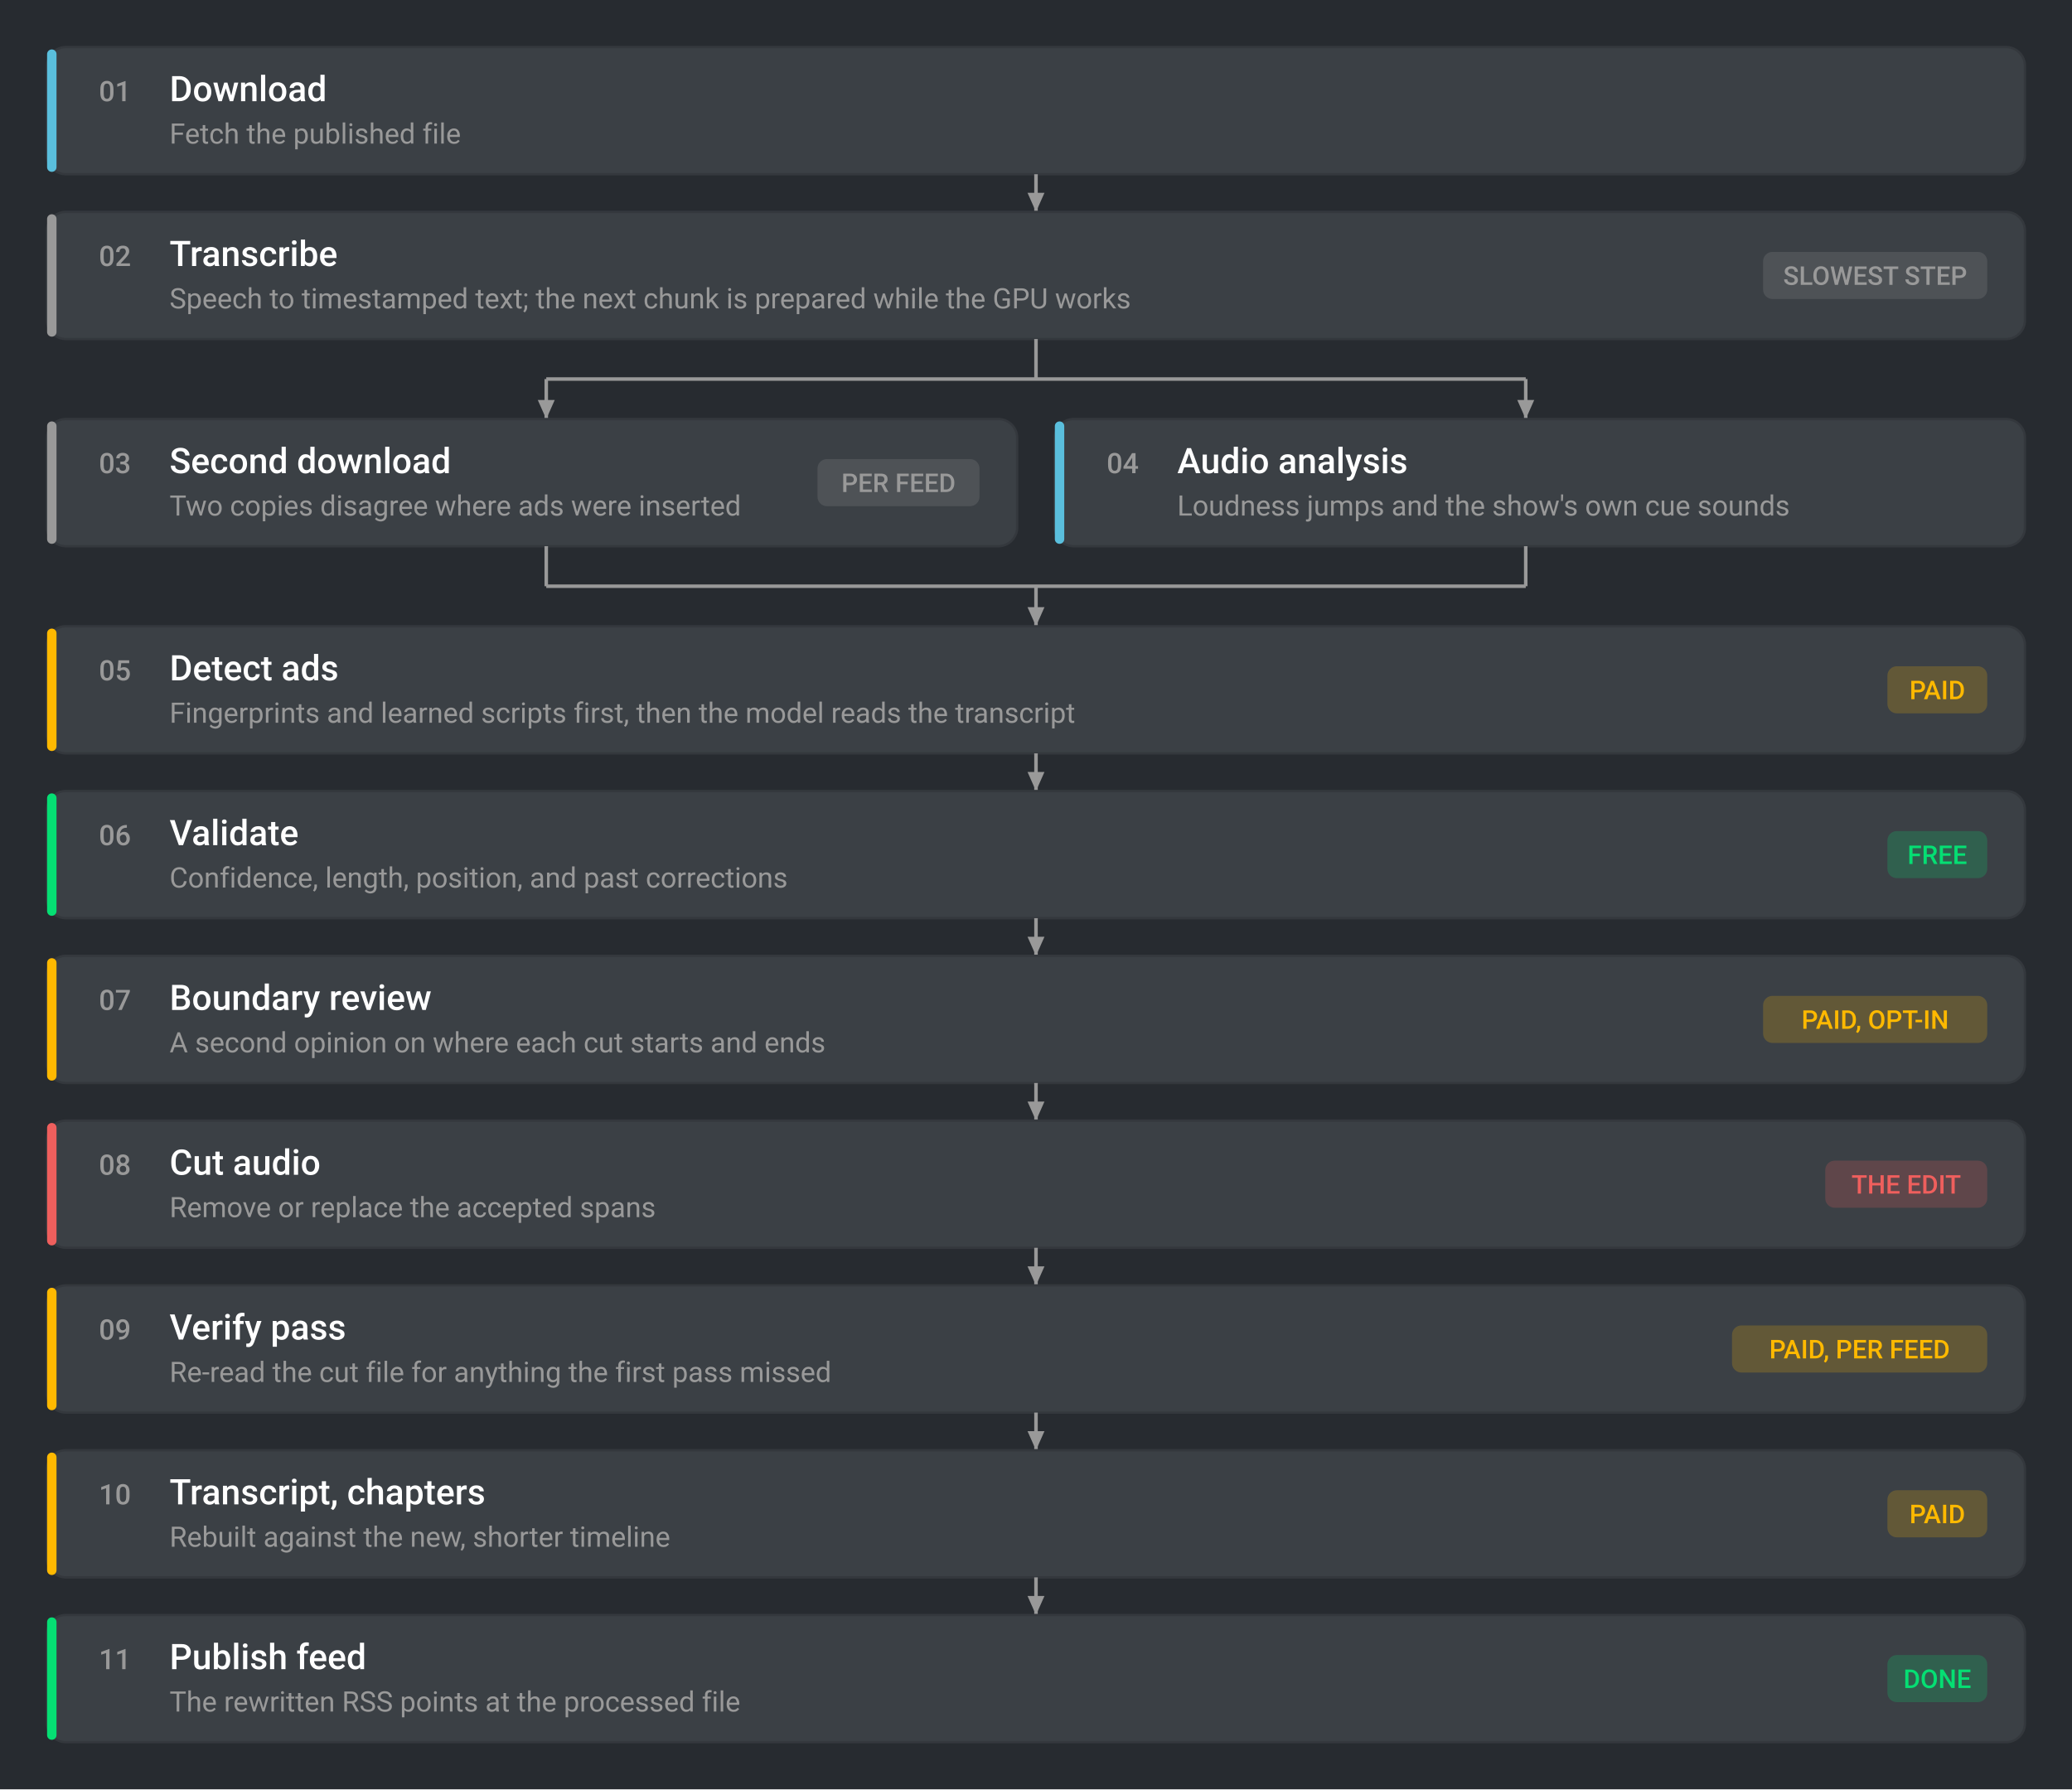
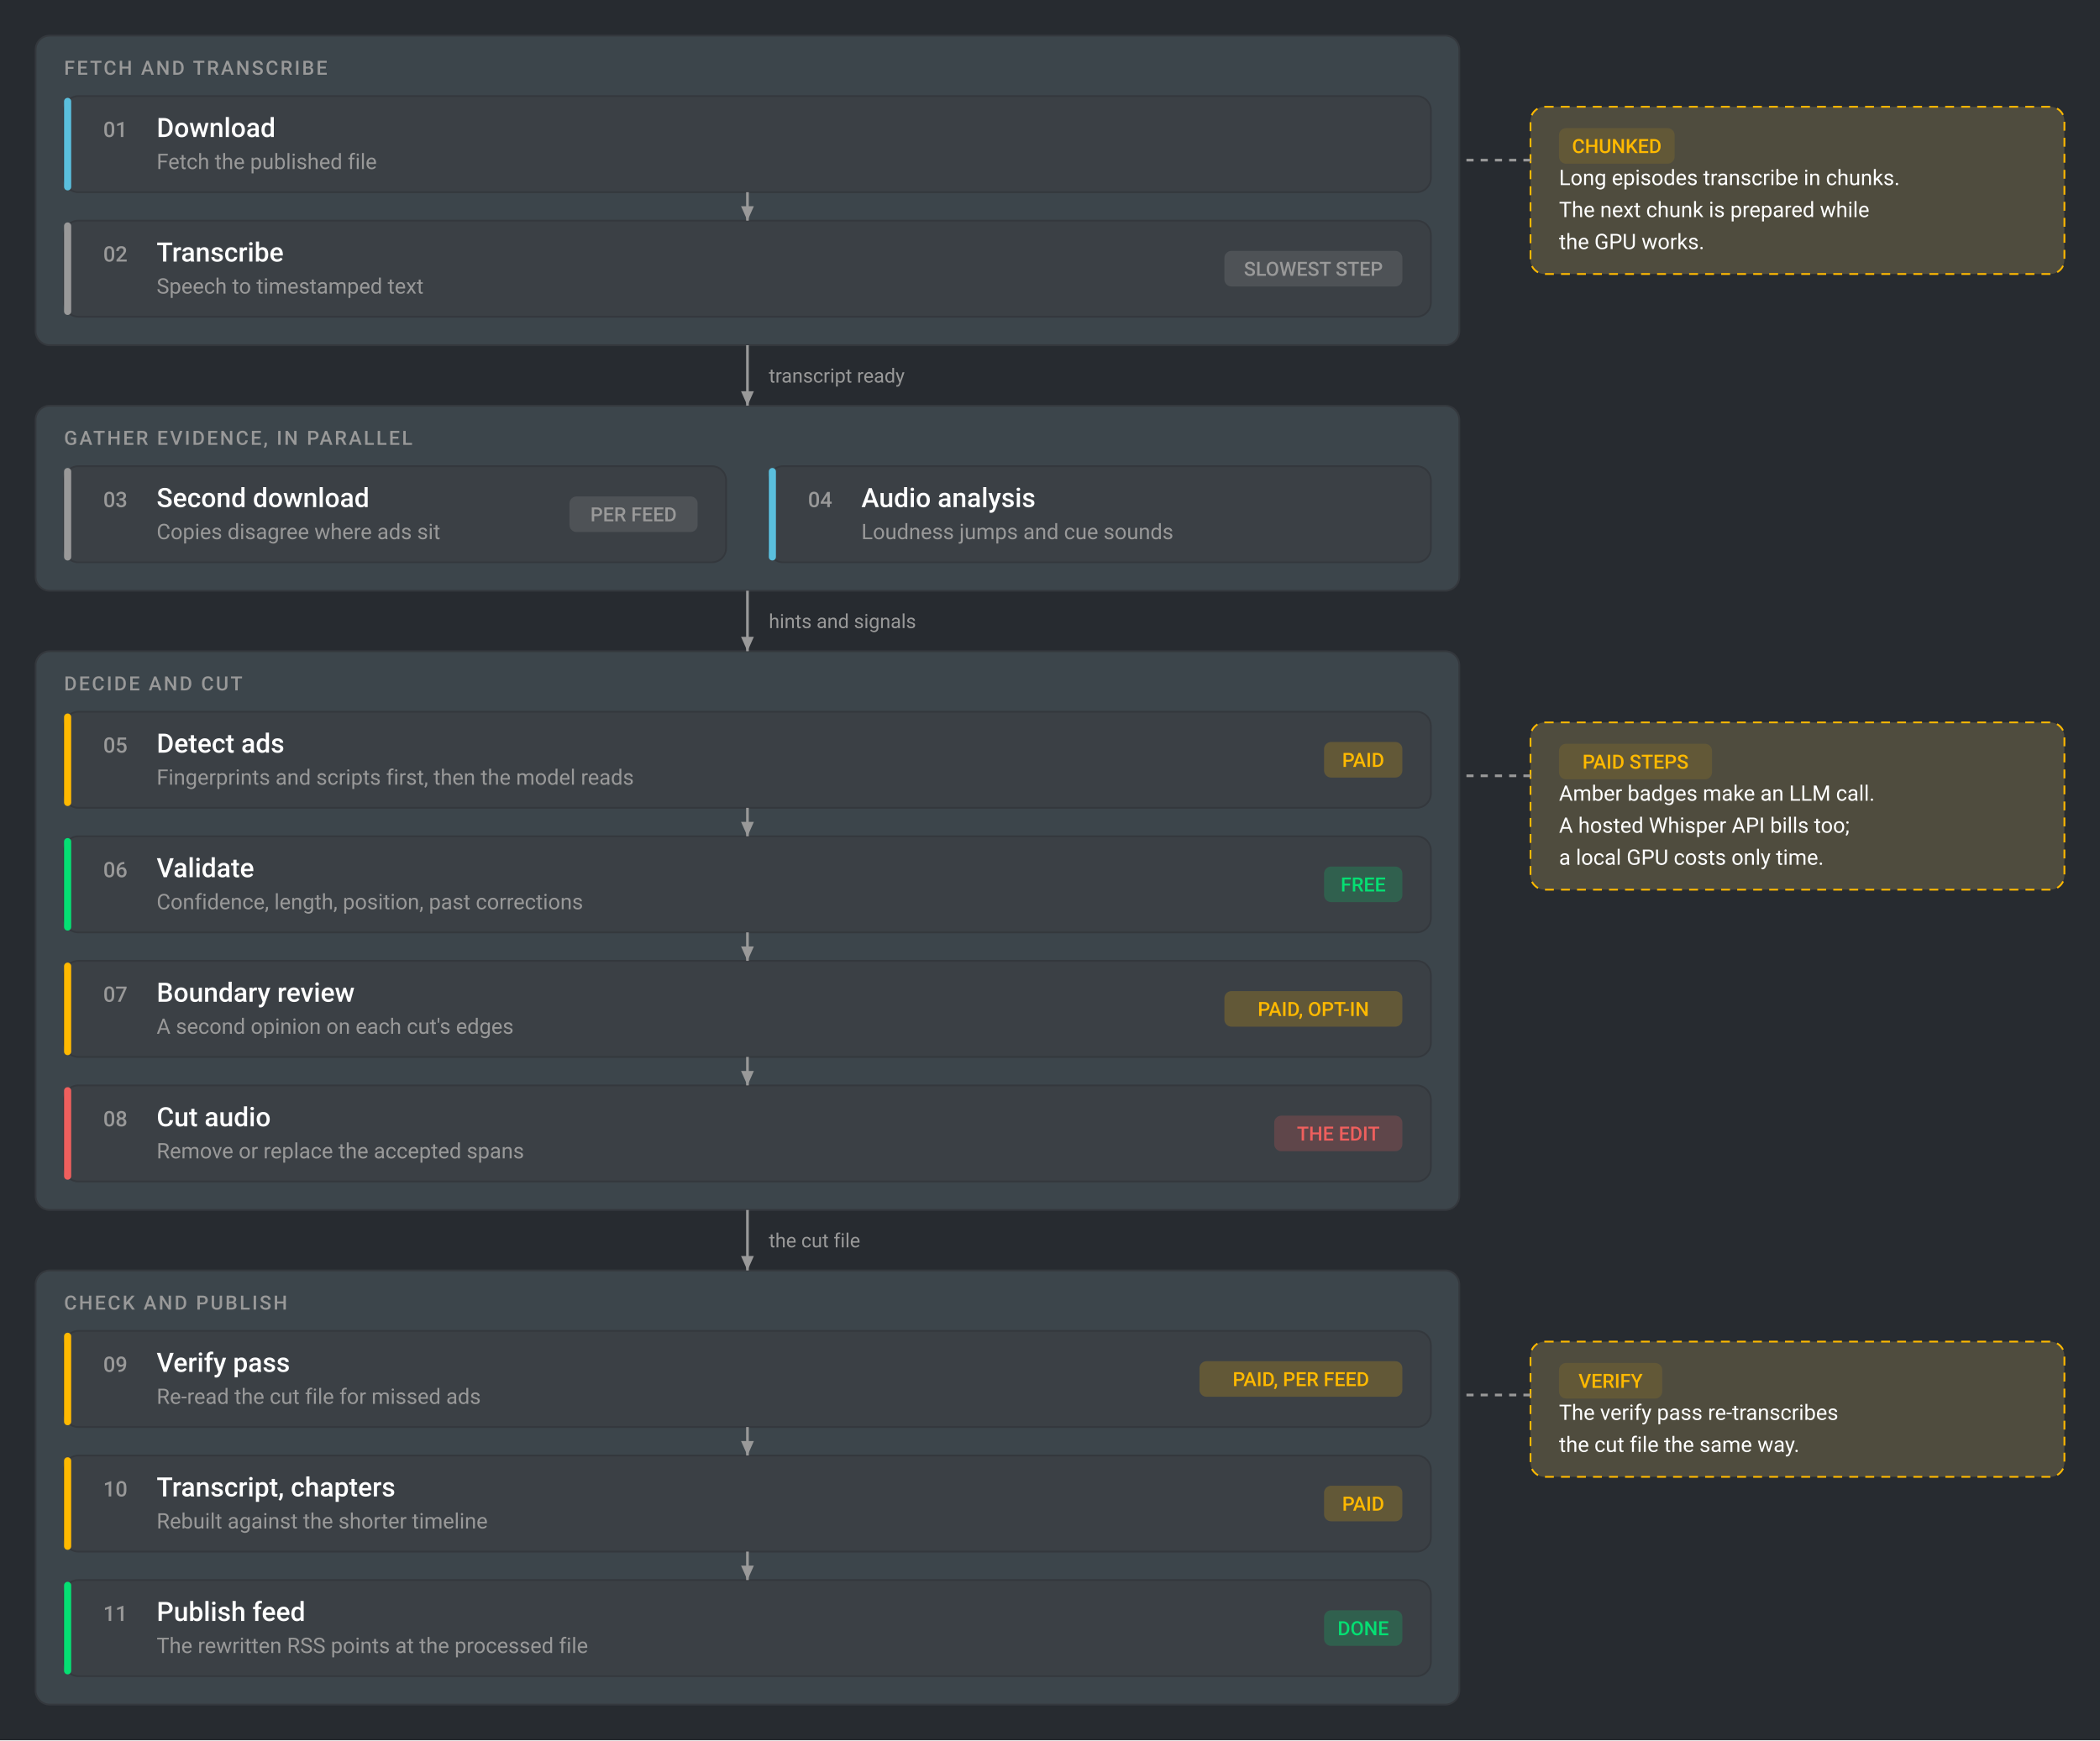
- <svg xmlns="http://www.w3.org/2000/svg" viewBox="0 0 880 760" width="880" height="760" role="img" aria-label="The standard processing pipeline">
+ <svg xmlns="http://www.w3.org/2000/svg" viewBox="0 0 1180 978" width="1180" height="978" role="img" aria-label="The standard processing pipeline">
  <defs>
    <marker id="ar" viewBox="0 0 10 10" refX="9" refY="5" markerWidth="6" markerHeight="6" orient="auto-start-reverse">
      <path d="M 0 1 L 9 5 L 0 9 z" fill="#999999" />
    </marker>
    <marker id="arp" viewBox="0 0 10 10" refX="9" refY="5" markerWidth="6" markerHeight="6" orient="auto-start-reverse">
      <path d="M 0 1 L 9 5 L 0 9 z" fill="#5ABFDD" />
    </marker>
    <pattern id="hatch" width="7" height="7" patternTransform="rotate(45)" patternUnits="userSpaceOnUse">
      <line x1="0" y1="0" x2="0" y2="7" stroke="#EF5F5D" stroke-width="2" opacity="0.28" />
    </pattern>
    <pattern id="hatchq" width="7" height="7" patternTransform="rotate(45)" patternUnits="userSpaceOnUse">
      <line x1="0" y1="0" x2="0" y2="7" stroke="#999999" stroke-width="2" opacity="0.20" />
    </pattern>
  </defs>
-   <rect width="880" height="760" fill="#272B30" />
-   <rect x="20" y="20" width="840" height="54" rx="8" fill="#3B4045" stroke="#34383D" stroke-width="1" />
-   <rect x="20" y="21" width="4" height="52" rx="2" fill="#5ABFDD" />
-   <text x="42" y="43" font-family="Roboto, -apple-system, BlinkMacSystemFont, 'Segoe UI', sans-serif" font-size="12" font-weight="500" fill="#999999" text-anchor="start">01</text>
-   <text x="72" y="43" font-family="Roboto, -apple-system, BlinkMacSystemFont, 'Segoe UI', sans-serif" font-size="15" font-weight="500" fill="#FFFFFF" text-anchor="start">Download</text>
-   <text x="72" y="61" font-family="Roboto, -apple-system, BlinkMacSystemFont, 'Segoe UI', sans-serif" font-size="12" font-weight="400" fill="#999999" text-anchor="start">Fetch the published file</text>
-   <path d="M 440 74 L 440 90" stroke="#999999" stroke-width="1.5" fill="none" marker-end="url(#ar)" />
-   <rect x="20" y="90" width="840" height="54" rx="8" fill="#3B4045" stroke="#34383D" stroke-width="1" />
-   <rect x="20" y="91" width="4" height="52" rx="2" fill="#999999" />
-   <text x="42" y="113" font-family="Roboto, -apple-system, BlinkMacSystemFont, 'Segoe UI', sans-serif" font-size="12" font-weight="500" fill="#999999" text-anchor="start">02</text>
-   <text x="72" y="113" font-family="Roboto, -apple-system, BlinkMacSystemFont, 'Segoe UI', sans-serif" font-size="15" font-weight="500" fill="#FFFFFF" text-anchor="start">Transcribe</text>
-   <text x="72" y="131" font-family="Roboto, -apple-system, BlinkMacSystemFont, 'Segoe UI', sans-serif" font-size="12" font-weight="400" fill="#999999" text-anchor="start">Speech to timestamped text; the next chunk is prepared while the GPU works</text>
-   <rect x="748.8" y="107" width="95.2" height="20" rx="4" fill="#4E5256" stroke="none" stroke-width="0" />
-   <text x="796.4" y="121" font-family="Roboto, -apple-system, BlinkMacSystemFont, 'Segoe UI', sans-serif" font-size="11" font-weight="500" fill="#999999" text-anchor="middle">SLOWEST STEP</text>
-   <path d="M 440 144 L 440 161.0 M 232 161.0 L 648 161.0 M 232 161.0 L 232 172 M 648 161.0 L 648 172" stroke="#999999" stroke-width="1.5" fill="none" />
-   <path d="M 232 171 L 232 178" stroke="#999999" stroke-width="1.5" fill="none" marker-end="url(#ar)" />
-   <path d="M 648 171 L 648 178" stroke="#999999" stroke-width="1.5" fill="none" marker-end="url(#ar)" />
-   <rect x="20" y="178" width="412" height="54" rx="8" fill="#3B4045" stroke="#34383D" stroke-width="1" />
-   <rect x="20" y="179" width="4" height="52" rx="2" fill="#999999" />
-   <text x="42" y="201" font-family="Roboto, -apple-system, BlinkMacSystemFont, 'Segoe UI', sans-serif" font-size="12" font-weight="500" fill="#999999" text-anchor="start">03</text>
-   <text x="72" y="201" font-family="Roboto, -apple-system, BlinkMacSystemFont, 'Segoe UI', sans-serif" font-size="15" font-weight="500" fill="#FFFFFF" text-anchor="start">Second download</text>
-   <text x="72" y="219" font-family="Roboto, -apple-system, BlinkMacSystemFont, 'Segoe UI', sans-serif" font-size="12" font-weight="400" fill="#999999" text-anchor="start">Two copies disagree where ads were inserted</text>
-   <rect x="347.2" y="195" width="68.8" height="20" rx="4" fill="#4E5256" stroke="none" stroke-width="0" />
-   <text x="381.6" y="209" font-family="Roboto, -apple-system, BlinkMacSystemFont, 'Segoe UI', sans-serif" font-size="11" font-weight="500" fill="#999999" text-anchor="middle">PER FEED</text>
-   <rect x="448" y="178" width="412" height="54" rx="8" fill="#3B4045" stroke="#34383D" stroke-width="1" />
-   <rect x="448" y="179" width="4" height="52" rx="2" fill="#5ABFDD" />
-   <text x="470" y="201" font-family="Roboto, -apple-system, BlinkMacSystemFont, 'Segoe UI', sans-serif" font-size="12" font-weight="500" fill="#999999" text-anchor="start">04</text>
-   <text x="500" y="201" font-family="Roboto, -apple-system, BlinkMacSystemFont, 'Segoe UI', sans-serif" font-size="15" font-weight="500" fill="#FFFFFF" text-anchor="start">Audio analysis</text>
-   <text x="500" y="219" font-family="Roboto, -apple-system, BlinkMacSystemFont, 'Segoe UI', sans-serif" font-size="12" font-weight="400" fill="#999999" text-anchor="start">Loudness jumps and the show's own cue sounds</text>
-   <path d="M 232 232 L 232 249.0 M 648 232 L 648 249.0 M 232 249.0 L 648 249.0 M 440 249.0 L 440 260" stroke="#999999" stroke-width="1.5" fill="none" />
-   <path d="M 440 259 L 440 266" stroke="#999999" stroke-width="1.5" fill="none" marker-end="url(#ar)" />
-   <rect x="20" y="266" width="840" height="54" rx="8" fill="#3B4045" stroke="#34383D" stroke-width="1" />
-   <rect x="20" y="267" width="4" height="52" rx="2" fill="#FFB900" />
-   <text x="42" y="289" font-family="Roboto, -apple-system, BlinkMacSystemFont, 'Segoe UI', sans-serif" font-size="12" font-weight="500" fill="#999999" text-anchor="start">05</text>
-   <text x="72" y="289" font-family="Roboto, -apple-system, BlinkMacSystemFont, 'Segoe UI', sans-serif" font-size="15" font-weight="500" fill="#FFFFFF" text-anchor="start">Detect ads</text>
-   <text x="72" y="307" font-family="Roboto, -apple-system, BlinkMacSystemFont, 'Segoe UI', sans-serif" font-size="12" font-weight="400" fill="#999999" text-anchor="start">Fingerprints and learned scripts first, then the model reads the transcript</text>
-   <rect x="801.6" y="283" width="42.4" height="20" rx="4" fill="#625837" stroke="none" stroke-width="0" />
-   <text x="822.8" y="297" font-family="Roboto, -apple-system, BlinkMacSystemFont, 'Segoe UI', sans-serif" font-size="11" font-weight="500" fill="#FFB900" text-anchor="middle">PAID</text>
-   <path d="M 440 320 L 440 336" stroke="#999999" stroke-width="1.5" fill="none" marker-end="url(#ar)" />
-   <rect x="20" y="336" width="840" height="54" rx="8" fill="#3B4045" stroke="#34383D" stroke-width="1" />
-   <rect x="20" y="337" width="4" height="52" rx="2" fill="#05DF73" />
-   <text x="42" y="359" font-family="Roboto, -apple-system, BlinkMacSystemFont, 'Segoe UI', sans-serif" font-size="12" font-weight="500" fill="#999999" text-anchor="start">06</text>
-   <text x="72" y="359" font-family="Roboto, -apple-system, BlinkMacSystemFont, 'Segoe UI', sans-serif" font-size="15" font-weight="500" fill="#FFFFFF" text-anchor="start">Validate</text>
-   <text x="72" y="377" font-family="Roboto, -apple-system, BlinkMacSystemFont, 'Segoe UI', sans-serif" font-size="12" font-weight="400" fill="#999999" text-anchor="start">Confidence, length, position, and past corrections</text>
-   <rect x="801.6" y="353" width="42.4" height="20" rx="4" fill="#30604E" stroke="none" stroke-width="0" />
-   <text x="822.8" y="367" font-family="Roboto, -apple-system, BlinkMacSystemFont, 'Segoe UI', sans-serif" font-size="11" font-weight="500" fill="#05DF73" text-anchor="middle">FREE</text>
-   <path d="M 440 390 L 440 406" stroke="#999999" stroke-width="1.5" fill="none" marker-end="url(#ar)" />
-   <rect x="20" y="406" width="840" height="54" rx="8" fill="#3B4045" stroke="#34383D" stroke-width="1" />
-   <rect x="20" y="407" width="4" height="52" rx="2" fill="#FFB900" />
-   <text x="42" y="429" font-family="Roboto, -apple-system, BlinkMacSystemFont, 'Segoe UI', sans-serif" font-size="12" font-weight="500" fill="#999999" text-anchor="start">07</text>
-   <text x="72" y="429" font-family="Roboto, -apple-system, BlinkMacSystemFont, 'Segoe UI', sans-serif" font-size="15" font-weight="500" fill="#FFFFFF" text-anchor="start">Boundary review</text>
-   <text x="72" y="447" font-family="Roboto, -apple-system, BlinkMacSystemFont, 'Segoe UI', sans-serif" font-size="12" font-weight="400" fill="#999999" text-anchor="start">A second opinion on where each cut starts and ends</text>
-   <rect x="748.8" y="423" width="95.2" height="20" rx="4" fill="#625837" stroke="none" stroke-width="0" />
-   <text x="796.4" y="437" font-family="Roboto, -apple-system, BlinkMacSystemFont, 'Segoe UI', sans-serif" font-size="11" font-weight="500" fill="#FFB900" text-anchor="middle">PAID, OPT-IN</text>
-   <path d="M 440 460 L 440 476" stroke="#999999" stroke-width="1.5" fill="none" marker-end="url(#ar)" />
-   <rect x="20" y="476" width="840" height="54" rx="8" fill="#3B4045" stroke="#34383D" stroke-width="1" />
-   <rect x="20" y="477" width="4" height="52" rx="2" fill="#EF5F5D" />
-   <text x="42" y="499" font-family="Roboto, -apple-system, BlinkMacSystemFont, 'Segoe UI', sans-serif" font-size="12" font-weight="500" fill="#999999" text-anchor="start">08</text>
-   <text x="72" y="499" font-family="Roboto, -apple-system, BlinkMacSystemFont, 'Segoe UI', sans-serif" font-size="15" font-weight="500" fill="#FFFFFF" text-anchor="start">Cut audio</text>
-   <text x="72" y="517" font-family="Roboto, -apple-system, BlinkMacSystemFont, 'Segoe UI', sans-serif" font-size="12" font-weight="400" fill="#999999" text-anchor="start">Remove or replace the accepted spans</text>
-   <rect x="775.2" y="493" width="68.8" height="20" rx="4" fill="#5F464A" stroke="none" stroke-width="0" />
-   <text x="809.6" y="507" font-family="Roboto, -apple-system, BlinkMacSystemFont, 'Segoe UI', sans-serif" font-size="11" font-weight="500" fill="#EF5F5D" text-anchor="middle">THE EDIT</text>
-   <path d="M 440 530 L 440 546" stroke="#999999" stroke-width="1.5" fill="none" marker-end="url(#ar)" />
-   <rect x="20" y="546" width="840" height="54" rx="8" fill="#3B4045" stroke="#34383D" stroke-width="1" />
-   <rect x="20" y="547" width="4" height="52" rx="2" fill="#FFB900" />
-   <text x="42" y="569" font-family="Roboto, -apple-system, BlinkMacSystemFont, 'Segoe UI', sans-serif" font-size="12" font-weight="500" fill="#999999" text-anchor="start">09</text>
-   <text x="72" y="569" font-family="Roboto, -apple-system, BlinkMacSystemFont, 'Segoe UI', sans-serif" font-size="15" font-weight="500" fill="#FFFFFF" text-anchor="start">Verify pass</text>
-   <text x="72" y="587" font-family="Roboto, -apple-system, BlinkMacSystemFont, 'Segoe UI', sans-serif" font-size="12" font-weight="400" fill="#999999" text-anchor="start">Re-read the cut file for anything the first pass missed</text>
-   <rect x="735.6" y="563" width="108.4" height="20" rx="4" fill="#625837" stroke="none" stroke-width="0" />
-   <text x="789.8" y="577" font-family="Roboto, -apple-system, BlinkMacSystemFont, 'Segoe UI', sans-serif" font-size="11" font-weight="500" fill="#FFB900" text-anchor="middle">PAID, PER FEED</text>
-   <path d="M 440 600 L 440 616" stroke="#999999" stroke-width="1.5" fill="none" marker-end="url(#ar)" />
-   <rect x="20" y="616" width="840" height="54" rx="8" fill="#3B4045" stroke="#34383D" stroke-width="1" />
-   <rect x="20" y="617" width="4" height="52" rx="2" fill="#FFB900" />
-   <text x="42" y="639" font-family="Roboto, -apple-system, BlinkMacSystemFont, 'Segoe UI', sans-serif" font-size="12" font-weight="500" fill="#999999" text-anchor="start">10</text>
-   <text x="72" y="639" font-family="Roboto, -apple-system, BlinkMacSystemFont, 'Segoe UI', sans-serif" font-size="15" font-weight="500" fill="#FFFFFF" text-anchor="start">Transcript, chapters</text>
-   <text x="72" y="657" font-family="Roboto, -apple-system, BlinkMacSystemFont, 'Segoe UI', sans-serif" font-size="12" font-weight="400" fill="#999999" text-anchor="start">Rebuilt against the new, shorter timeline</text>
-   <rect x="801.6" y="633" width="42.4" height="20" rx="4" fill="#625837" stroke="none" stroke-width="0" />
-   <text x="822.8" y="647" font-family="Roboto, -apple-system, BlinkMacSystemFont, 'Segoe UI', sans-serif" font-size="11" font-weight="500" fill="#FFB900" text-anchor="middle">PAID</text>
-   <path d="M 440 670 L 440 686" stroke="#999999" stroke-width="1.5" fill="none" marker-end="url(#ar)" />
-   <rect x="20" y="686" width="840" height="54" rx="8" fill="#3B4045" stroke="#34383D" stroke-width="1" />
-   <rect x="20" y="687" width="4" height="52" rx="2" fill="#05DF73" />
-   <text x="42" y="709" font-family="Roboto, -apple-system, BlinkMacSystemFont, 'Segoe UI', sans-serif" font-size="12" font-weight="500" fill="#999999" text-anchor="start">11</text>
-   <text x="72" y="709" font-family="Roboto, -apple-system, BlinkMacSystemFont, 'Segoe UI', sans-serif" font-size="15" font-weight="500" fill="#FFFFFF" text-anchor="start">Publish feed</text>
-   <text x="72" y="727" font-family="Roboto, -apple-system, BlinkMacSystemFont, 'Segoe UI', sans-serif" font-size="12" font-weight="400" fill="#999999" text-anchor="start">The rewritten RSS points at the processed file</text>
-   <rect x="801.6" y="703" width="42.4" height="20" rx="4" fill="#30604E" stroke="none" stroke-width="0" />
-   <text x="822.8" y="717" font-family="Roboto, -apple-system, BlinkMacSystemFont, 'Segoe UI', sans-serif" font-size="11" font-weight="500" fill="#05DF73" text-anchor="middle">DONE</text>
+   <rect width="1180" height="978" fill="#272B30" />
+   <rect x="20" y="20" width="800" height="174" rx="8" fill="#3C454B" stroke="#34383D" stroke-width="1" />
+   <text x="36" y="42" font-family="Roboto, -apple-system, BlinkMacSystemFont, 'Segoe UI', sans-serif" font-size="11" font-weight="500" fill="#999999" text-anchor="start" letter-spacing="0.1em">FETCH AND TRANSCRIBE</text>
+   <rect x="36" y="54" width="768" height="54" rx="8" fill="#3B4045" stroke="#34383D" stroke-width="1" />
+   <rect x="36" y="55" width="4" height="52" rx="2" fill="#5ABFDD" />
+   <text x="58" y="77" font-family="Roboto, -apple-system, BlinkMacSystemFont, 'Segoe UI', sans-serif" font-size="12" font-weight="500" fill="#999999" text-anchor="start">01</text>
+   <text x="88" y="77" font-family="Roboto, -apple-system, BlinkMacSystemFont, 'Segoe UI', sans-serif" font-size="15" font-weight="500" fill="#FFFFFF" text-anchor="start">Download</text>
+   <text x="88" y="95" font-family="Roboto, -apple-system, BlinkMacSystemFont, 'Segoe UI', sans-serif" font-size="12" font-weight="400" fill="#999999" text-anchor="start">Fetch the published file</text>
+   <rect x="36" y="124" width="768" height="54" rx="8" fill="#3B4045" stroke="#34383D" stroke-width="1" />
+   <rect x="36" y="125" width="4" height="52" rx="2" fill="#999999" />
+   <text x="58" y="147" font-family="Roboto, -apple-system, BlinkMacSystemFont, 'Segoe UI', sans-serif" font-size="12" font-weight="500" fill="#999999" text-anchor="start">02</text>
+   <text x="88" y="147" font-family="Roboto, -apple-system, BlinkMacSystemFont, 'Segoe UI', sans-serif" font-size="15" font-weight="500" fill="#FFFFFF" text-anchor="start">Transcribe</text>
+   <text x="88" y="165" font-family="Roboto, -apple-system, BlinkMacSystemFont, 'Segoe UI', sans-serif" font-size="12" font-weight="400" fill="#999999" text-anchor="start">Speech to timestamped text</text>
+   <rect x="688" y="141" width="100" height="20" rx="4" fill="#4E5256" stroke="none" stroke-width="0" />
+   <text x="738.0" y="155" font-family="Roboto, -apple-system, BlinkMacSystemFont, 'Segoe UI', sans-serif" font-size="11" font-weight="500" fill="#999999" text-anchor="middle">SLOWEST STEP</text>
+   <rect x="20" y="228" width="800" height="104" rx="8" fill="#3C454B" stroke="#34383D" stroke-width="1" />
+   <text x="36" y="250" font-family="Roboto, -apple-system, BlinkMacSystemFont, 'Segoe UI', sans-serif" font-size="11" font-weight="500" fill="#999999" text-anchor="start" letter-spacing="0.1em">GATHER EVIDENCE, IN PARALLEL</text>
+   <rect x="36" y="262" width="372" height="54" rx="8" fill="#3B4045" stroke="#34383D" stroke-width="1" />
+   <rect x="36" y="263" width="4" height="52" rx="2" fill="#999999" />
+   <text x="58" y="285" font-family="Roboto, -apple-system, BlinkMacSystemFont, 'Segoe UI', sans-serif" font-size="12" font-weight="500" fill="#999999" text-anchor="start">03</text>
+   <text x="88" y="285" font-family="Roboto, -apple-system, BlinkMacSystemFont, 'Segoe UI', sans-serif" font-size="15" font-weight="500" fill="#FFFFFF" text-anchor="start">Second download</text>
+   <text x="88" y="303" font-family="Roboto, -apple-system, BlinkMacSystemFont, 'Segoe UI', sans-serif" font-size="12" font-weight="400" fill="#999999" text-anchor="start">Copies disagree where ads sit</text>
+   <rect x="320" y="279" width="72" height="20" rx="4" fill="#4E5256" stroke="none" stroke-width="0" />
+   <text x="356.0" y="293" font-family="Roboto, -apple-system, BlinkMacSystemFont, 'Segoe UI', sans-serif" font-size="11" font-weight="500" fill="#999999" text-anchor="middle">PER FEED</text>
+   <rect x="432" y="262" width="372" height="54" rx="8" fill="#3B4045" stroke="#34383D" stroke-width="1" />
+   <rect x="432" y="263" width="4" height="52" rx="2" fill="#5ABFDD" />
+   <text x="454" y="285" font-family="Roboto, -apple-system, BlinkMacSystemFont, 'Segoe UI', sans-serif" font-size="12" font-weight="500" fill="#999999" text-anchor="start">04</text>
+   <text x="484" y="285" font-family="Roboto, -apple-system, BlinkMacSystemFont, 'Segoe UI', sans-serif" font-size="15" font-weight="500" fill="#FFFFFF" text-anchor="start">Audio analysis</text>
+   <text x="484" y="303" font-family="Roboto, -apple-system, BlinkMacSystemFont, 'Segoe UI', sans-serif" font-size="12" font-weight="400" fill="#999999" text-anchor="start">Loudness jumps and cue sounds</text>
+   <rect x="20" y="366" width="800" height="314" rx="8" fill="#3C454B" stroke="#34383D" stroke-width="1" />
+   <text x="36" y="388" font-family="Roboto, -apple-system, BlinkMacSystemFont, 'Segoe UI', sans-serif" font-size="11" font-weight="500" fill="#999999" text-anchor="start" letter-spacing="0.1em">DECIDE AND CUT</text>
+   <rect x="36" y="400" width="768" height="54" rx="8" fill="#3B4045" stroke="#34383D" stroke-width="1" />
+   <rect x="36" y="401" width="4" height="52" rx="2" fill="#FFB900" />
+   <text x="58" y="423" font-family="Roboto, -apple-system, BlinkMacSystemFont, 'Segoe UI', sans-serif" font-size="12" font-weight="500" fill="#999999" text-anchor="start">05</text>
+   <text x="88" y="423" font-family="Roboto, -apple-system, BlinkMacSystemFont, 'Segoe UI', sans-serif" font-size="15" font-weight="500" fill="#FFFFFF" text-anchor="start">Detect ads</text>
+   <text x="88" y="441" font-family="Roboto, -apple-system, BlinkMacSystemFont, 'Segoe UI', sans-serif" font-size="12" font-weight="400" fill="#999999" text-anchor="start">Fingerprints and scripts first, then the model reads</text>
+   <rect x="744" y="417" width="44" height="20" rx="4" fill="#625837" stroke="none" stroke-width="0" />
+   <text x="766.0" y="431" font-family="Roboto, -apple-system, BlinkMacSystemFont, 'Segoe UI', sans-serif" font-size="11" font-weight="500" fill="#FFB900" text-anchor="middle">PAID</text>
+   <rect x="36" y="470" width="768" height="54" rx="8" fill="#3B4045" stroke="#34383D" stroke-width="1" />
+   <rect x="36" y="471" width="4" height="52" rx="2" fill="#05DF73" />
+   <text x="58" y="493" font-family="Roboto, -apple-system, BlinkMacSystemFont, 'Segoe UI', sans-serif" font-size="12" font-weight="500" fill="#999999" text-anchor="start">06</text>
+   <text x="88" y="493" font-family="Roboto, -apple-system, BlinkMacSystemFont, 'Segoe UI', sans-serif" font-size="15" font-weight="500" fill="#FFFFFF" text-anchor="start">Validate</text>
+   <text x="88" y="511" font-family="Roboto, -apple-system, BlinkMacSystemFont, 'Segoe UI', sans-serif" font-size="12" font-weight="400" fill="#999999" text-anchor="start">Confidence, length, position, past corrections</text>
+   <rect x="744" y="487" width="44" height="20" rx="4" fill="#30604E" stroke="none" stroke-width="0" />
+   <text x="766.0" y="501" font-family="Roboto, -apple-system, BlinkMacSystemFont, 'Segoe UI', sans-serif" font-size="11" font-weight="500" fill="#05DF73" text-anchor="middle">FREE</text>
+   <rect x="36" y="540" width="768" height="54" rx="8" fill="#3B4045" stroke="#34383D" stroke-width="1" />
+   <rect x="36" y="541" width="4" height="52" rx="2" fill="#FFB900" />
+   <text x="58" y="563" font-family="Roboto, -apple-system, BlinkMacSystemFont, 'Segoe UI', sans-serif" font-size="12" font-weight="500" fill="#999999" text-anchor="start">07</text>
+   <text x="88" y="563" font-family="Roboto, -apple-system, BlinkMacSystemFont, 'Segoe UI', sans-serif" font-size="15" font-weight="500" fill="#FFFFFF" text-anchor="start">Boundary review</text>
+   <text x="88" y="581" font-family="Roboto, -apple-system, BlinkMacSystemFont, 'Segoe UI', sans-serif" font-size="12" font-weight="400" fill="#999999" text-anchor="start">A second opinion on each cut's edges</text>
+   <rect x="688" y="557" width="100" height="20" rx="4" fill="#625837" stroke="none" stroke-width="0" />
+   <text x="738.0" y="571" font-family="Roboto, -apple-system, BlinkMacSystemFont, 'Segoe UI', sans-serif" font-size="11" font-weight="500" fill="#FFB900" text-anchor="middle">PAID, OPT-IN</text>
+   <rect x="36" y="610" width="768" height="54" rx="8" fill="#3B4045" stroke="#34383D" stroke-width="1" />
+   <rect x="36" y="611" width="4" height="52" rx="2" fill="#EF5F5D" />
+   <text x="58" y="633" font-family="Roboto, -apple-system, BlinkMacSystemFont, 'Segoe UI', sans-serif" font-size="12" font-weight="500" fill="#999999" text-anchor="start">08</text>
+   <text x="88" y="633" font-family="Roboto, -apple-system, BlinkMacSystemFont, 'Segoe UI', sans-serif" font-size="15" font-weight="500" fill="#FFFFFF" text-anchor="start">Cut audio</text>
+   <text x="88" y="651" font-family="Roboto, -apple-system, BlinkMacSystemFont, 'Segoe UI', sans-serif" font-size="12" font-weight="400" fill="#999999" text-anchor="start">Remove or replace the accepted spans</text>
+   <rect x="716" y="627" width="72" height="20" rx="4" fill="#5F464A" stroke="none" stroke-width="0" />
+   <text x="752.0" y="641" font-family="Roboto, -apple-system, BlinkMacSystemFont, 'Segoe UI', sans-serif" font-size="11" font-weight="500" fill="#EF5F5D" text-anchor="middle">THE EDIT</text>
+   <rect x="20" y="714" width="800" height="244" rx="8" fill="#3C454B" stroke="#34383D" stroke-width="1" />
+   <text x="36" y="736" font-family="Roboto, -apple-system, BlinkMacSystemFont, 'Segoe UI', sans-serif" font-size="11" font-weight="500" fill="#999999" text-anchor="start" letter-spacing="0.1em">CHECK AND PUBLISH</text>
+   <rect x="36" y="748" width="768" height="54" rx="8" fill="#3B4045" stroke="#34383D" stroke-width="1" />
+   <rect x="36" y="749" width="4" height="52" rx="2" fill="#FFB900" />
+   <text x="58" y="771" font-family="Roboto, -apple-system, BlinkMacSystemFont, 'Segoe UI', sans-serif" font-size="12" font-weight="500" fill="#999999" text-anchor="start">09</text>
+   <text x="88" y="771" font-family="Roboto, -apple-system, BlinkMacSystemFont, 'Segoe UI', sans-serif" font-size="15" font-weight="500" fill="#FFFFFF" text-anchor="start">Verify pass</text>
+   <text x="88" y="789" font-family="Roboto, -apple-system, BlinkMacSystemFont, 'Segoe UI', sans-serif" font-size="12" font-weight="400" fill="#999999" text-anchor="start">Re-read the cut file for missed ads</text>
+   <rect x="674" y="765" width="114" height="20" rx="4" fill="#625837" stroke="none" stroke-width="0" />
+   <text x="731.0" y="779" font-family="Roboto, -apple-system, BlinkMacSystemFont, 'Segoe UI', sans-serif" font-size="11" font-weight="500" fill="#FFB900" text-anchor="middle">PAID, PER FEED</text>
+   <rect x="36" y="818" width="768" height="54" rx="8" fill="#3B4045" stroke="#34383D" stroke-width="1" />
+   <rect x="36" y="819" width="4" height="52" rx="2" fill="#FFB900" />
+   <text x="58" y="841" font-family="Roboto, -apple-system, BlinkMacSystemFont, 'Segoe UI', sans-serif" font-size="12" font-weight="500" fill="#999999" text-anchor="start">10</text>
+   <text x="88" y="841" font-family="Roboto, -apple-system, BlinkMacSystemFont, 'Segoe UI', sans-serif" font-size="15" font-weight="500" fill="#FFFFFF" text-anchor="start">Transcript, chapters</text>
+   <text x="88" y="859" font-family="Roboto, -apple-system, BlinkMacSystemFont, 'Segoe UI', sans-serif" font-size="12" font-weight="400" fill="#999999" text-anchor="start">Rebuilt against the shorter timeline</text>
+   <rect x="744" y="835" width="44" height="20" rx="4" fill="#625837" stroke="none" stroke-width="0" />
+   <text x="766.0" y="849" font-family="Roboto, -apple-system, BlinkMacSystemFont, 'Segoe UI', sans-serif" font-size="11" font-weight="500" fill="#FFB900" text-anchor="middle">PAID</text>
+   <rect x="36" y="888" width="768" height="54" rx="8" fill="#3B4045" stroke="#34383D" stroke-width="1" />
+   <rect x="36" y="889" width="4" height="52" rx="2" fill="#05DF73" />
+   <text x="58" y="911" font-family="Roboto, -apple-system, BlinkMacSystemFont, 'Segoe UI', sans-serif" font-size="12" font-weight="500" fill="#999999" text-anchor="start">11</text>
+   <text x="88" y="911" font-family="Roboto, -apple-system, BlinkMacSystemFont, 'Segoe UI', sans-serif" font-size="15" font-weight="500" fill="#FFFFFF" text-anchor="start">Publish feed</text>
+   <text x="88" y="929" font-family="Roboto, -apple-system, BlinkMacSystemFont, 'Segoe UI', sans-serif" font-size="12" font-weight="400" fill="#999999" text-anchor="start">The rewritten RSS points at the processed file</text>
+   <rect x="744" y="905" width="44" height="20" rx="4" fill="#30604E" stroke="none" stroke-width="0" />
+   <text x="766.0" y="919" font-family="Roboto, -apple-system, BlinkMacSystemFont, 'Segoe UI', sans-serif" font-size="11" font-weight="500" fill="#05DF73" text-anchor="middle">DONE</text>
+   <path d="M 420 194 L 420 228" stroke="#999999" stroke-width="1.5" fill="none" marker-end="url(#ar)" />
+   <text x="432" y="215" font-family="Roboto, -apple-system, BlinkMacSystemFont, 'Segoe UI', sans-serif" font-size="11" font-weight="400" fill="#999999" text-anchor="start">transcript ready</text>
+   <path d="M 420 332 L 420 366" stroke="#999999" stroke-width="1.5" fill="none" marker-end="url(#ar)" />
+   <text x="432" y="353" font-family="Roboto, -apple-system, BlinkMacSystemFont, 'Segoe UI', sans-serif" font-size="11" font-weight="400" fill="#999999" text-anchor="start">hints and signals</text>
+   <path d="M 420 680 L 420 714" stroke="#999999" stroke-width="1.5" fill="none" marker-end="url(#ar)" />
+   <text x="432" y="701" font-family="Roboto, -apple-system, BlinkMacSystemFont, 'Segoe UI', sans-serif" font-size="11" font-weight="400" fill="#999999" text-anchor="start">the cut file</text>
+   <path d="M 420 108 L 420 124" stroke="#999999" stroke-width="1.5" fill="none" marker-end="url(#ar)" />
+   <path d="M 420 454 L 420 470" stroke="#999999" stroke-width="1.5" fill="none" marker-end="url(#ar)" />
+   <path d="M 420 524 L 420 540" stroke="#999999" stroke-width="1.5" fill="none" marker-end="url(#ar)" />
+   <path d="M 420 594 L 420 610" stroke="#999999" stroke-width="1.5" fill="none" marker-end="url(#ar)" />
+   <path d="M 420 802 L 420 818" stroke="#999999" stroke-width="1.5" fill="none" marker-end="url(#ar)" />
+   <path d="M 420 872 L 420 888" stroke="#999999" stroke-width="1.5" fill="none" marker-end="url(#ar)" />
+   <rect x="860" y="60" width="300" height="94" rx="8" fill="#4F4C3E" stroke="#FFB900" stroke-width="1" stroke-dasharray="5 4" />
+   <rect x="876" y="72" width="65" height="20" rx="4" fill="#625837" stroke="none" stroke-width="0" />
+   <text x="908.5" y="86" font-family="Roboto, -apple-system, BlinkMacSystemFont, 'Segoe UI', sans-serif" font-size="11" font-weight="500" fill="#FFB900" text-anchor="middle">CHUNKED</text>
+   <text x="876" y="104" font-family="Roboto, -apple-system, BlinkMacSystemFont, 'Segoe UI', sans-serif" font-size="12" font-weight="400" fill="#FFFFFF" text-anchor="start">Long episodes transcribe in chunks.</text>
+   <text x="876" y="122" font-family="Roboto, -apple-system, BlinkMacSystemFont, 'Segoe UI', sans-serif" font-size="12" font-weight="400" fill="#FFFFFF" text-anchor="start">The next chunk is prepared while</text>
+   <text x="876" y="140" font-family="Roboto, -apple-system, BlinkMacSystemFont, 'Segoe UI', sans-serif" font-size="12" font-weight="400" fill="#FFFFFF" text-anchor="start">the GPU works.</text>
+   <path d="M 860 90 L 820 90" stroke="#999999" stroke-width="1.5" fill="none" stroke-dasharray="4 4" />
+   <rect x="860" y="406" width="300" height="94" rx="8" fill="#4F4C3E" stroke="#FFB900" stroke-width="1" stroke-dasharray="5 4" />
+   <rect x="876" y="418" width="86" height="20" rx="4" fill="#625837" stroke="none" stroke-width="0" />
+   <text x="919.0" y="432" font-family="Roboto, -apple-system, BlinkMacSystemFont, 'Segoe UI', sans-serif" font-size="11" font-weight="500" fill="#FFB900" text-anchor="middle">PAID STEPS</text>
+   <text x="876" y="450" font-family="Roboto, -apple-system, BlinkMacSystemFont, 'Segoe UI', sans-serif" font-size="12" font-weight="400" fill="#FFFFFF" text-anchor="start">Amber badges make an LLM call.</text>
+   <text x="876" y="468" font-family="Roboto, -apple-system, BlinkMacSystemFont, 'Segoe UI', sans-serif" font-size="12" font-weight="400" fill="#FFFFFF" text-anchor="start">A hosted Whisper API bills too;</text>
+   <text x="876" y="486" font-family="Roboto, -apple-system, BlinkMacSystemFont, 'Segoe UI', sans-serif" font-size="12" font-weight="400" fill="#FFFFFF" text-anchor="start">a local GPU costs only time.</text>
+   <path d="M 860 436 L 820 436" stroke="#999999" stroke-width="1.5" fill="none" stroke-dasharray="4 4" />
+   <rect x="860" y="754" width="300" height="76" rx="8" fill="#4F4C3E" stroke="#FFB900" stroke-width="1" stroke-dasharray="5 4" />
+   <rect x="876" y="766" width="58" height="20" rx="4" fill="#625837" stroke="none" stroke-width="0" />
+   <text x="905.0" y="780" font-family="Roboto, -apple-system, BlinkMacSystemFont, 'Segoe UI', sans-serif" font-size="11" font-weight="500" fill="#FFB900" text-anchor="middle">VERIFY</text>
+   <text x="876" y="798" font-family="Roboto, -apple-system, BlinkMacSystemFont, 'Segoe UI', sans-serif" font-size="12" font-weight="400" fill="#FFFFFF" text-anchor="start">The verify pass re-transcribes</text>
+   <text x="876" y="816" font-family="Roboto, -apple-system, BlinkMacSystemFont, 'Segoe UI', sans-serif" font-size="12" font-weight="400" fill="#FFFFFF" text-anchor="start">the cut file the same way.</text>
+   <path d="M 860 784 L 820 784" stroke="#999999" stroke-width="1.5" fill="none" stroke-dasharray="4 4" />
</svg>
